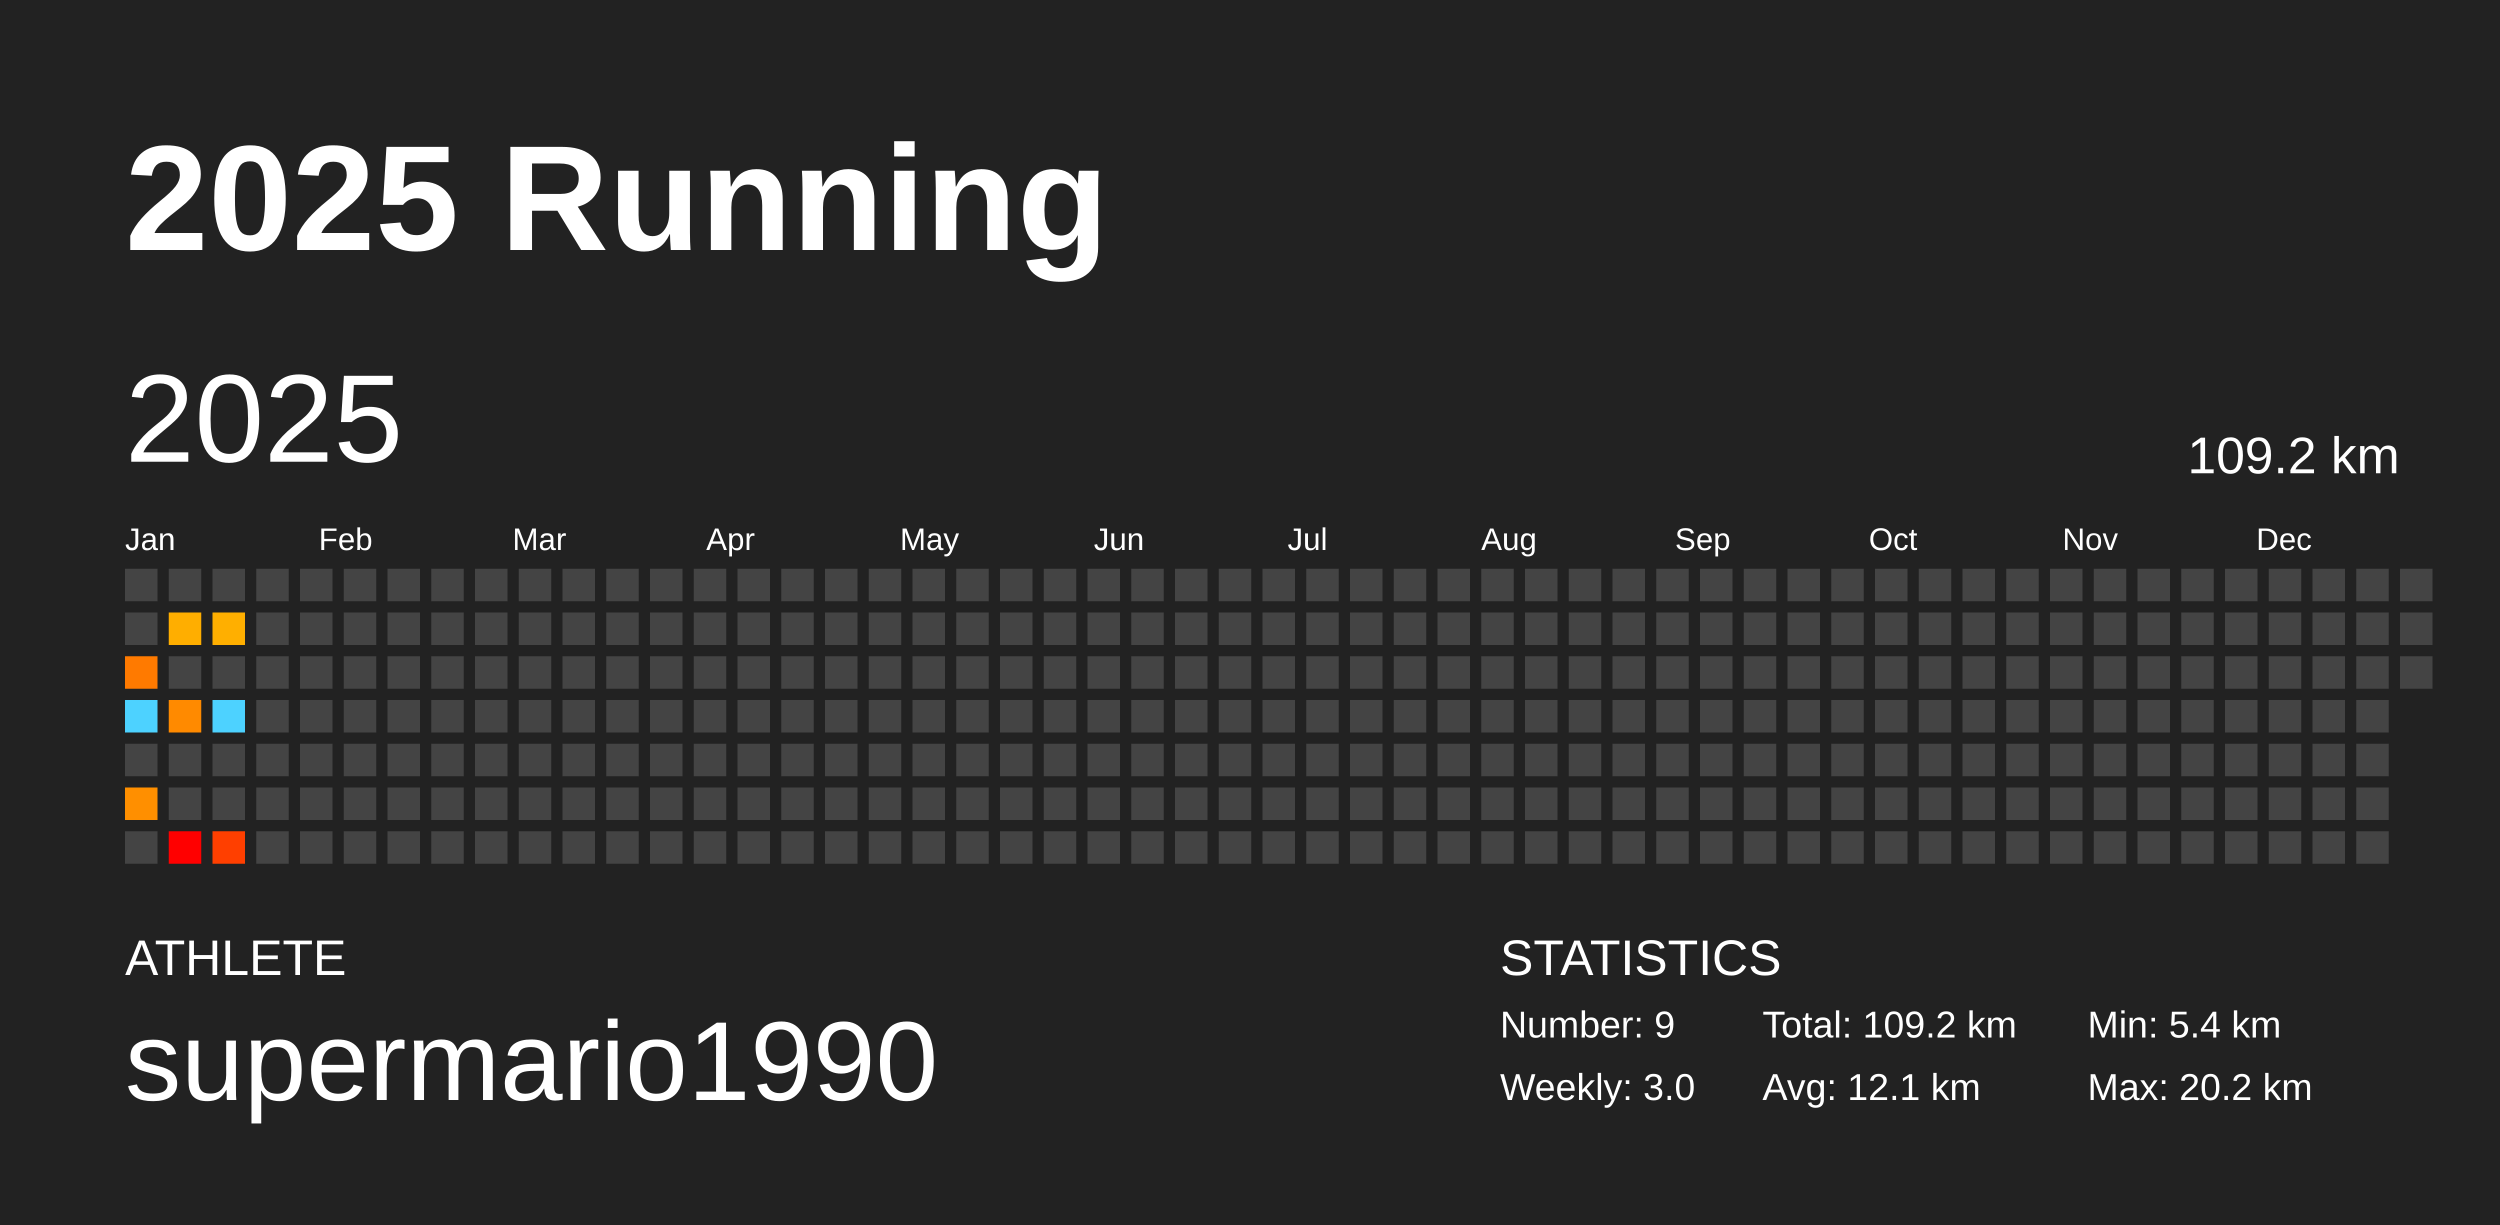
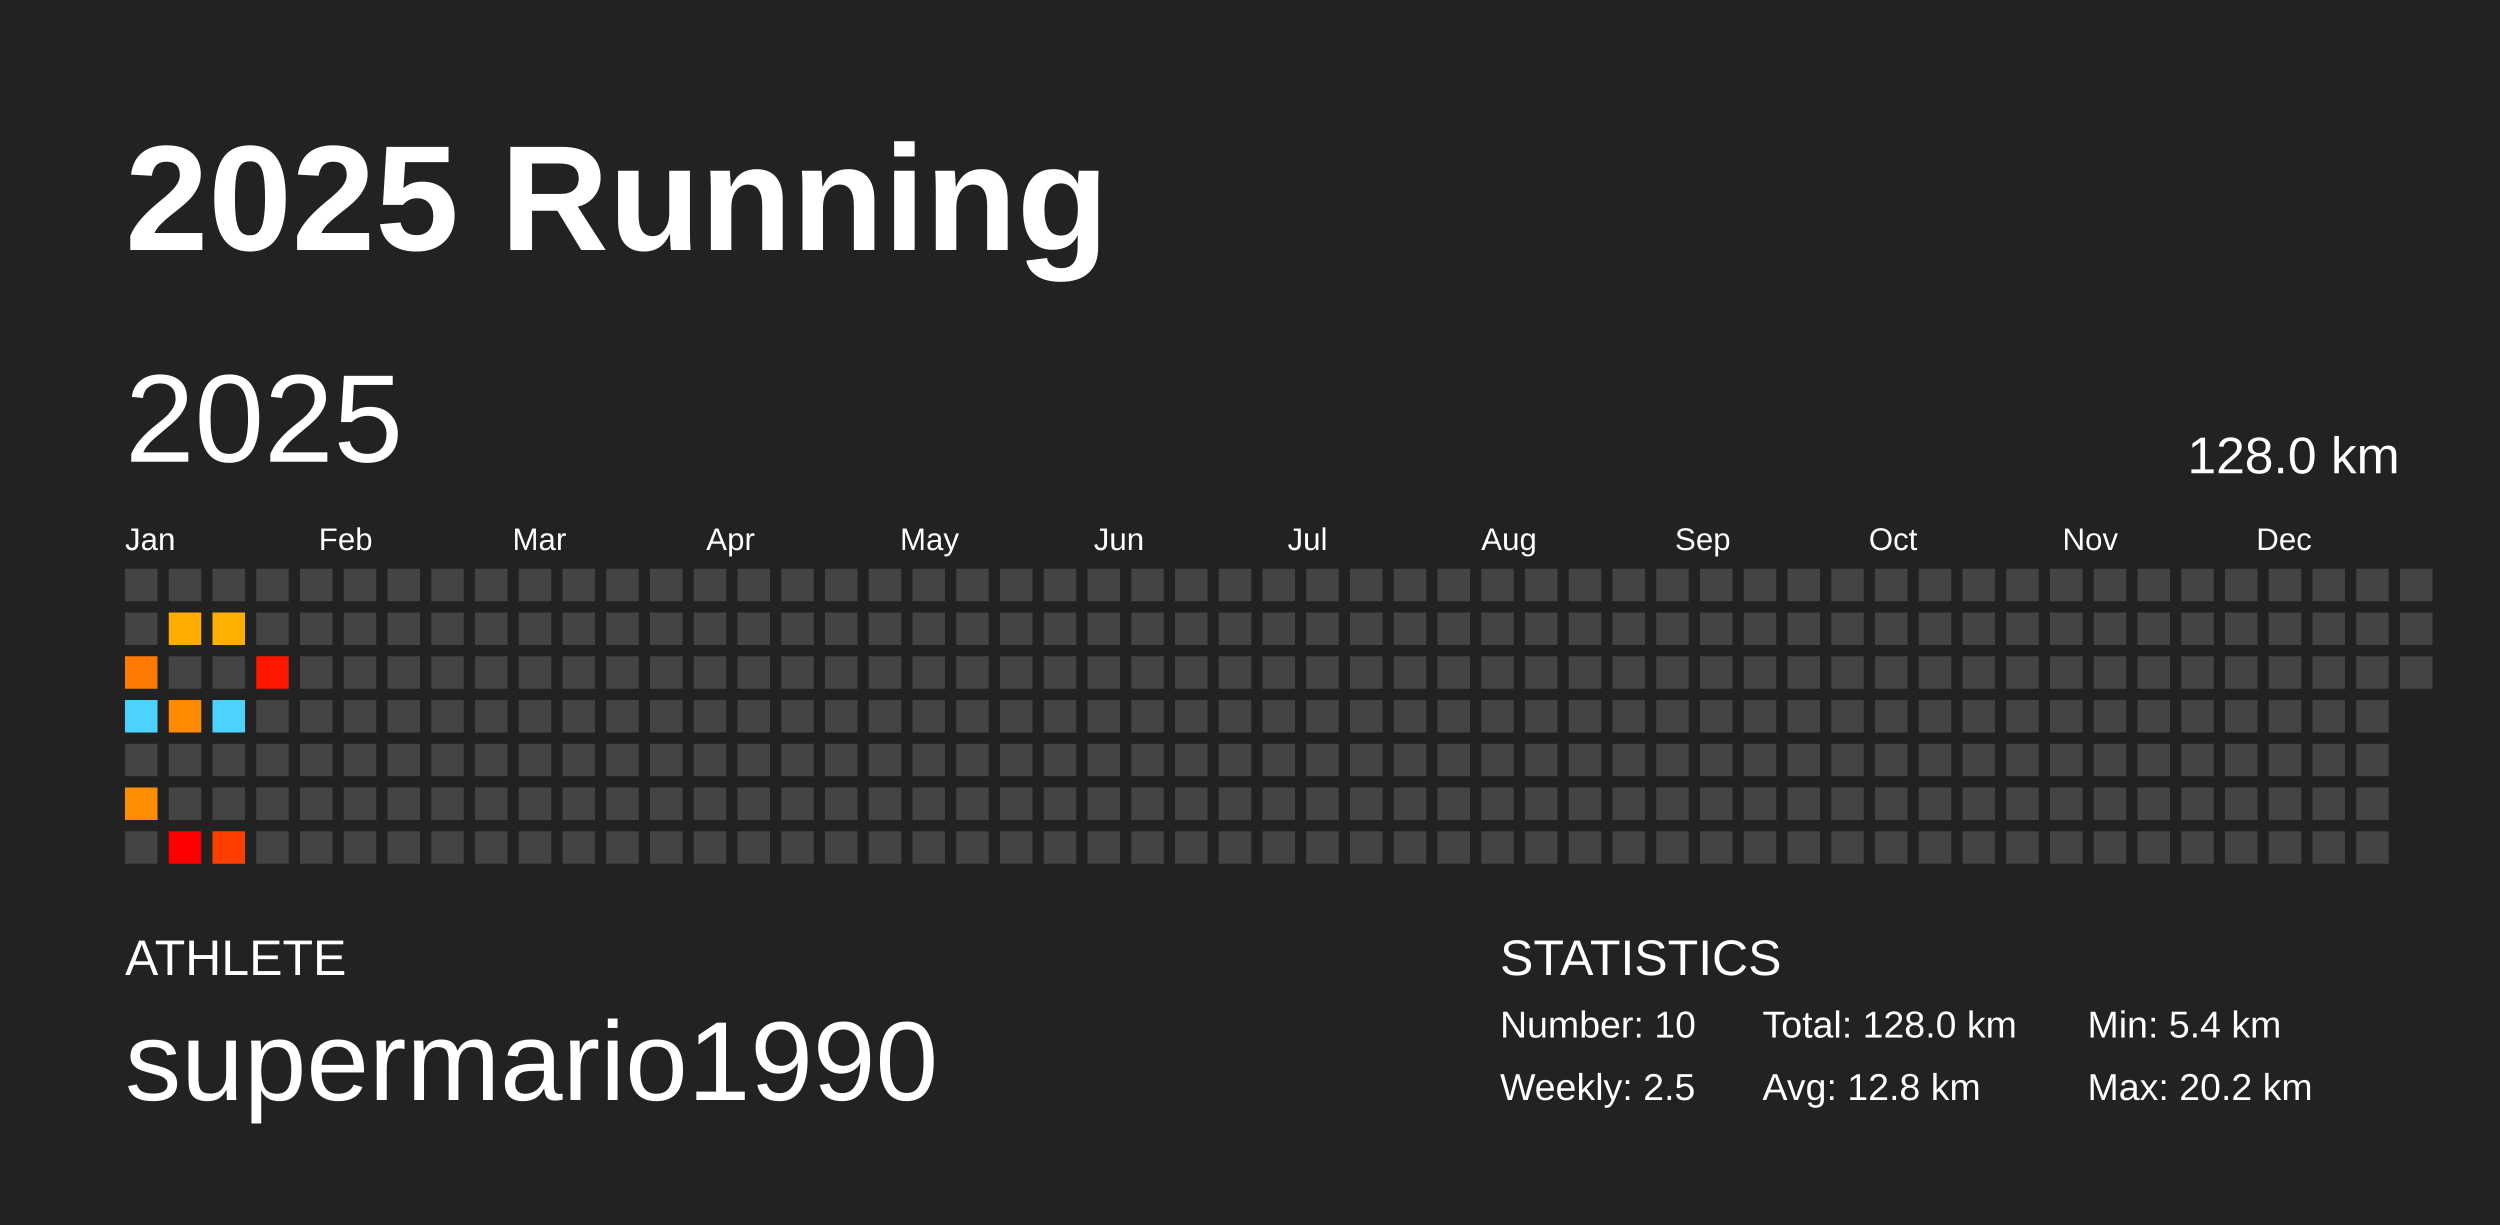
<svg xmlns="http://www.w3.org/2000/svg" baseProfile="full" height="98mm" version="1.1" viewBox="0,0,200,98" width="200mm">
  <defs />
  <rect fill="#222222" height="98" width="200" x="0" y="0" />
  <text fill="#FFFFFF" style="font-size:12px; font-family:Arial; font-weight:bold;" x="10" y="20">2025 Running</text>
  <text fill="#FFFFFF" style="font-size:4px; font-family:Arial" x="10" y="78">ATHLETE</text>
  <text fill="#FFFFFF" style="font-size:9px; font-family:Arial" x="10" y="88">supermario1990</text>
  <text fill="#FFFFFF" style="font-size:4px; font-family:Arial" x="120" y="78">STATISTICS</text>
-   <text fill="#FFFFFF" style="font-size:3px; font-family:Arial" x="120" y="83">Number: 9</text>
-   <text fill="#FFFFFF" style="font-size:3px; font-family:Arial" x="120" y="88">Weekly: 3.0</text>
-   <text fill="#FFFFFF" style="font-size:3px; font-family:Arial" x="141" y="83">Total: 109.2 km</text>
-   <text fill="#FFFFFF" style="font-size:3px; font-family:Arial" x="141" y="88">Avg: 12.1 km</text>
+   <text fill="#FFFFFF" style="font-size:3px; font-family:Arial" x="120" y="83">Number: 10</text>
+   <text fill="#FFFFFF" style="font-size:3px; font-family:Arial" x="120" y="88">Weekly: 2.5</text>
+   <text fill="#FFFFFF" style="font-size:3px; font-family:Arial" x="141" y="83">Total: 128.0 km</text>
+   <text fill="#FFFFFF" style="font-size:3px; font-family:Arial" x="141" y="88">Avg: 12.8 km</text>
  <text fill="#FFFFFF" style="font-size:3px; font-family:Arial" x="167" y="83">Min: 5.4 km</text>
  <text fill="#FFFFFF" style="font-size:3px; font-family:Arial" x="167" y="88">Max: 20.2 km</text>
  <text dominant-baseline="hanging" fill="#FFFFFF" style="font-size:10.0px; font-family:Arial;" x="10" y="30">2025</text>
-   <text dominant-baseline="hanging" fill="#FFFFFF" style="font-size:4.125px; font-family:Arial;" x="175" y="35">109.2 km</text>
+   <text dominant-baseline="hanging" fill="#FFFFFF" style="font-size:4.125px; font-family:Arial;" x="175" y="35">128.0 km</text>
  <text fill="#FFFFFF" style="font-size:2.5px; font-family:Arial" x="10.0" y="44">Jan</text>
  <text fill="#FFFFFF" style="font-size:2.5px; font-family:Arial" x="25.5" y="44">Feb</text>
  <text fill="#FFFFFF" style="font-size:2.5px; font-family:Arial" x="41.0" y="44">Mar</text>
  <text fill="#FFFFFF" style="font-size:2.5px; font-family:Arial" x="56.5" y="44">Apr</text>
  <text fill="#FFFFFF" style="font-size:2.5px; font-family:Arial" x="72.0" y="44">May</text>
  <text fill="#FFFFFF" style="font-size:2.5px; font-family:Arial" x="87.5" y="44">Jun</text>
  <text fill="#FFFFFF" style="font-size:2.5px; font-family:Arial" x="103.0" y="44">Jul</text>
  <text fill="#FFFFFF" style="font-size:2.5px; font-family:Arial" x="118.5" y="44">Aug</text>
  <text fill="#FFFFFF" style="font-size:2.5px; font-family:Arial" x="134.0" y="44">Sep</text>
  <text fill="#FFFFFF" style="font-size:2.5px; font-family:Arial" x="149.5" y="44">Oct</text>
  <text fill="#FFFFFF" style="font-size:2.5px; font-family:Arial" x="165.0" y="44">Nov</text>
  <text fill="#FFFFFF" style="font-size:2.5px; font-family:Arial" x="180.5" y="44">Dec</text>
  <rect fill="#444444" height="2.6" width="2.6" x="10.0" y="45.5" />
  <rect fill="#444444" height="2.6" width="2.6" x="10.0" y="49.0" />
  <rect fill="#ff7a00" height="2.6" width="2.6" x="10.0" y="52.5" />
  <rect fill="#4dd2ff" height="2.6" width="2.6" x="10.0" y="56.0" />
  <rect fill="#444444" height="2.6" width="2.6" x="10.0" y="59.5" />
  <rect fill="#ff8f00" height="2.6" width="2.6" x="10.0" y="63.0" />
  <rect fill="#444444" height="2.6" width="2.6" x="10.0" y="66.5" />
  <rect fill="#444444" height="2.6" width="2.6" x="13.5" y="45.5" />
  <rect fill="#ffae00" height="2.6" width="2.6" x="13.5" y="49.0" />
  <rect fill="#444444" height="2.6" width="2.6" x="13.5" y="52.5" />
  <rect fill="#ff8a00" height="2.6" width="2.6" x="13.5" y="56.0" />
  <rect fill="#444444" height="2.6" width="2.6" x="13.5" y="59.5" />
  <rect fill="#444444" height="2.6" width="2.6" x="13.5" y="63.0" />
  <rect fill="red" height="2.6" width="2.6" x="13.5" y="66.5" />
  <rect fill="#444444" height="2.6" width="2.6" x="17.0" y="45.5" />
  <rect fill="#ffaf00" height="2.6" width="2.6" x="17.0" y="49.0" />
  <rect fill="#444444" height="2.6" width="2.6" x="17.0" y="52.5" />
  <rect fill="#4dd2ff" height="2.6" width="2.6" x="17.0" y="56.0" />
  <rect fill="#444444" height="2.6" width="2.6" x="17.0" y="59.5" />
  <rect fill="#444444" height="2.6" width="2.6" x="17.0" y="63.0" />
  <rect fill="#ff3f00" height="2.6" width="2.6" x="17.0" y="66.5" />
  <rect fill="#444444" height="2.6" width="2.6" x="20.5" y="45.5" />
  <rect fill="#444444" height="2.6" width="2.6" x="20.5" y="49.0" />
-   <rect fill="#444444" height="2.6" width="2.6" x="20.5" y="52.5" />
+   <rect fill="#ff1700" height="2.6" width="2.6" x="20.5" y="52.5" />
  <rect fill="#444444" height="2.6" width="2.6" x="20.5" y="56.0" />
  <rect fill="#444444" height="2.6" width="2.6" x="20.5" y="59.5" />
  <rect fill="#444444" height="2.6" width="2.6" x="20.5" y="63.0" />
  <rect fill="#444444" height="2.6" width="2.6" x="20.5" y="66.5" />
  <rect fill="#444444" height="2.6" width="2.6" x="24.0" y="45.5" />
  <rect fill="#444444" height="2.6" width="2.6" x="24.0" y="49.0" />
  <rect fill="#444444" height="2.6" width="2.6" x="24.0" y="52.5" />
  <rect fill="#444444" height="2.6" width="2.6" x="24.0" y="56.0" />
  <rect fill="#444444" height="2.6" width="2.6" x="24.0" y="59.5" />
  <rect fill="#444444" height="2.6" width="2.6" x="24.0" y="63.0" />
  <rect fill="#444444" height="2.6" width="2.6" x="24.0" y="66.5" />
  <rect fill="#444444" height="2.6" width="2.6" x="27.5" y="45.5" />
  <rect fill="#444444" height="2.6" width="2.6" x="27.5" y="49.0" />
  <rect fill="#444444" height="2.6" width="2.6" x="27.5" y="52.5" />
  <rect fill="#444444" height="2.6" width="2.6" x="27.5" y="56.0" />
  <rect fill="#444444" height="2.6" width="2.6" x="27.5" y="59.5" />
  <rect fill="#444444" height="2.6" width="2.6" x="27.5" y="63.0" />
  <rect fill="#444444" height="2.6" width="2.6" x="27.5" y="66.5" />
  <rect fill="#444444" height="2.6" width="2.6" x="31.0" y="45.5" />
  <rect fill="#444444" height="2.6" width="2.6" x="31.0" y="49.0" />
  <rect fill="#444444" height="2.6" width="2.6" x="31.0" y="52.5" />
  <rect fill="#444444" height="2.6" width="2.6" x="31.0" y="56.0" />
  <rect fill="#444444" height="2.6" width="2.6" x="31.0" y="59.5" />
  <rect fill="#444444" height="2.6" width="2.6" x="31.0" y="63.0" />
  <rect fill="#444444" height="2.6" width="2.6" x="31.0" y="66.5" />
  <rect fill="#444444" height="2.6" width="2.6" x="34.5" y="45.5" />
  <rect fill="#444444" height="2.6" width="2.6" x="34.5" y="49.0" />
  <rect fill="#444444" height="2.6" width="2.6" x="34.5" y="52.5" />
  <rect fill="#444444" height="2.6" width="2.6" x="34.5" y="56.0" />
  <rect fill="#444444" height="2.6" width="2.6" x="34.5" y="59.5" />
  <rect fill="#444444" height="2.6" width="2.6" x="34.5" y="63.0" />
  <rect fill="#444444" height="2.6" width="2.6" x="34.5" y="66.5" />
  <rect fill="#444444" height="2.6" width="2.6" x="38.0" y="45.5" />
  <rect fill="#444444" height="2.6" width="2.6" x="38.0" y="49.0" />
  <rect fill="#444444" height="2.6" width="2.6" x="38.0" y="52.5" />
  <rect fill="#444444" height="2.6" width="2.6" x="38.0" y="56.0" />
  <rect fill="#444444" height="2.6" width="2.6" x="38.0" y="59.5" />
  <rect fill="#444444" height="2.6" width="2.6" x="38.0" y="63.0" />
  <rect fill="#444444" height="2.6" width="2.6" x="38.0" y="66.5" />
  <rect fill="#444444" height="2.6" width="2.6" x="41.5" y="45.5" />
  <rect fill="#444444" height="2.6" width="2.6" x="41.5" y="49.0" />
  <rect fill="#444444" height="2.6" width="2.6" x="41.5" y="52.5" />
  <rect fill="#444444" height="2.6" width="2.6" x="41.5" y="56.0" />
  <rect fill="#444444" height="2.6" width="2.6" x="41.5" y="59.5" />
  <rect fill="#444444" height="2.6" width="2.6" x="41.5" y="63.0" />
  <rect fill="#444444" height="2.6" width="2.6" x="41.5" y="66.5" />
  <rect fill="#444444" height="2.6" width="2.6" x="45.0" y="45.5" />
  <rect fill="#444444" height="2.6" width="2.6" x="45.0" y="49.0" />
  <rect fill="#444444" height="2.6" width="2.6" x="45.0" y="52.5" />
  <rect fill="#444444" height="2.6" width="2.6" x="45.0" y="56.0" />
  <rect fill="#444444" height="2.6" width="2.6" x="45.0" y="59.5" />
  <rect fill="#444444" height="2.6" width="2.6" x="45.0" y="63.0" />
  <rect fill="#444444" height="2.6" width="2.6" x="45.0" y="66.5" />
  <rect fill="#444444" height="2.6" width="2.6" x="48.5" y="45.5" />
  <rect fill="#444444" height="2.6" width="2.6" x="48.5" y="49.0" />
  <rect fill="#444444" height="2.6" width="2.6" x="48.5" y="52.5" />
  <rect fill="#444444" height="2.6" width="2.6" x="48.5" y="56.0" />
  <rect fill="#444444" height="2.6" width="2.6" x="48.5" y="59.5" />
  <rect fill="#444444" height="2.6" width="2.6" x="48.5" y="63.0" />
  <rect fill="#444444" height="2.6" width="2.6" x="48.5" y="66.5" />
  <rect fill="#444444" height="2.6" width="2.6" x="52.0" y="45.5" />
  <rect fill="#444444" height="2.6" width="2.6" x="52.0" y="49.0" />
  <rect fill="#444444" height="2.6" width="2.6" x="52.0" y="52.5" />
  <rect fill="#444444" height="2.6" width="2.6" x="52.0" y="56.0" />
  <rect fill="#444444" height="2.6" width="2.6" x="52.0" y="59.5" />
  <rect fill="#444444" height="2.6" width="2.6" x="52.0" y="63.0" />
  <rect fill="#444444" height="2.6" width="2.6" x="52.0" y="66.5" />
  <rect fill="#444444" height="2.6" width="2.6" x="55.5" y="45.5" />
  <rect fill="#444444" height="2.6" width="2.6" x="55.5" y="49.0" />
  <rect fill="#444444" height="2.6" width="2.6" x="55.5" y="52.5" />
  <rect fill="#444444" height="2.6" width="2.6" x="55.5" y="56.0" />
  <rect fill="#444444" height="2.6" width="2.6" x="55.5" y="59.5" />
  <rect fill="#444444" height="2.6" width="2.6" x="55.5" y="63.0" />
  <rect fill="#444444" height="2.6" width="2.6" x="55.5" y="66.5" />
  <rect fill="#444444" height="2.6" width="2.6" x="59.0" y="45.5" />
  <rect fill="#444444" height="2.6" width="2.6" x="59.0" y="49.0" />
  <rect fill="#444444" height="2.6" width="2.6" x="59.0" y="52.5" />
  <rect fill="#444444" height="2.6" width="2.6" x="59.0" y="56.0" />
  <rect fill="#444444" height="2.6" width="2.6" x="59.0" y="59.5" />
  <rect fill="#444444" height="2.6" width="2.6" x="59.0" y="63.0" />
  <rect fill="#444444" height="2.6" width="2.6" x="59.0" y="66.5" />
  <rect fill="#444444" height="2.6" width="2.6" x="62.5" y="45.5" />
  <rect fill="#444444" height="2.6" width="2.6" x="62.5" y="49.0" />
  <rect fill="#444444" height="2.6" width="2.6" x="62.5" y="52.5" />
  <rect fill="#444444" height="2.6" width="2.6" x="62.5" y="56.0" />
  <rect fill="#444444" height="2.6" width="2.6" x="62.5" y="59.5" />
  <rect fill="#444444" height="2.6" width="2.6" x="62.5" y="63.0" />
  <rect fill="#444444" height="2.6" width="2.6" x="62.5" y="66.5" />
  <rect fill="#444444" height="2.6" width="2.6" x="66.0" y="45.5" />
  <rect fill="#444444" height="2.6" width="2.6" x="66.0" y="49.0" />
  <rect fill="#444444" height="2.6" width="2.6" x="66.0" y="52.5" />
  <rect fill="#444444" height="2.6" width="2.6" x="66.0" y="56.0" />
  <rect fill="#444444" height="2.6" width="2.6" x="66.0" y="59.5" />
  <rect fill="#444444" height="2.6" width="2.6" x="66.0" y="63.0" />
  <rect fill="#444444" height="2.6" width="2.6" x="66.0" y="66.5" />
  <rect fill="#444444" height="2.6" width="2.6" x="69.5" y="45.5" />
  <rect fill="#444444" height="2.6" width="2.6" x="69.5" y="49.0" />
  <rect fill="#444444" height="2.6" width="2.6" x="69.5" y="52.5" />
  <rect fill="#444444" height="2.6" width="2.6" x="69.5" y="56.0" />
  <rect fill="#444444" height="2.6" width="2.6" x="69.5" y="59.5" />
  <rect fill="#444444" height="2.6" width="2.6" x="69.5" y="63.0" />
  <rect fill="#444444" height="2.6" width="2.6" x="69.5" y="66.5" />
  <rect fill="#444444" height="2.6" width="2.6" x="73.0" y="45.5" />
  <rect fill="#444444" height="2.6" width="2.6" x="73.0" y="49.0" />
  <rect fill="#444444" height="2.6" width="2.6" x="73.0" y="52.5" />
  <rect fill="#444444" height="2.6" width="2.6" x="73.0" y="56.0" />
  <rect fill="#444444" height="2.6" width="2.6" x="73.0" y="59.5" />
  <rect fill="#444444" height="2.6" width="2.6" x="73.0" y="63.0" />
  <rect fill="#444444" height="2.6" width="2.6" x="73.0" y="66.5" />
  <rect fill="#444444" height="2.6" width="2.6" x="76.5" y="45.5" />
  <rect fill="#444444" height="2.6" width="2.6" x="76.5" y="49.0" />
  <rect fill="#444444" height="2.6" width="2.6" x="76.5" y="52.5" />
  <rect fill="#444444" height="2.6" width="2.6" x="76.5" y="56.0" />
  <rect fill="#444444" height="2.6" width="2.6" x="76.5" y="59.5" />
  <rect fill="#444444" height="2.6" width="2.6" x="76.5" y="63.0" />
  <rect fill="#444444" height="2.6" width="2.6" x="76.5" y="66.5" />
  <rect fill="#444444" height="2.6" width="2.6" x="80.0" y="45.5" />
  <rect fill="#444444" height="2.6" width="2.6" x="80.0" y="49.0" />
  <rect fill="#444444" height="2.6" width="2.6" x="80.0" y="52.5" />
  <rect fill="#444444" height="2.6" width="2.6" x="80.0" y="56.0" />
  <rect fill="#444444" height="2.6" width="2.6" x="80.0" y="59.5" />
  <rect fill="#444444" height="2.6" width="2.6" x="80.0" y="63.0" />
  <rect fill="#444444" height="2.6" width="2.6" x="80.0" y="66.5" />
  <rect fill="#444444" height="2.6" width="2.6" x="83.5" y="45.5" />
  <rect fill="#444444" height="2.6" width="2.6" x="83.5" y="49.0" />
  <rect fill="#444444" height="2.6" width="2.6" x="83.5" y="52.5" />
  <rect fill="#444444" height="2.6" width="2.6" x="83.5" y="56.0" />
  <rect fill="#444444" height="2.6" width="2.6" x="83.5" y="59.5" />
  <rect fill="#444444" height="2.6" width="2.6" x="83.5" y="63.0" />
  <rect fill="#444444" height="2.6" width="2.6" x="83.5" y="66.5" />
  <rect fill="#444444" height="2.6" width="2.6" x="87.0" y="45.5" />
  <rect fill="#444444" height="2.6" width="2.6" x="87.0" y="49.0" />
  <rect fill="#444444" height="2.6" width="2.6" x="87.0" y="52.5" />
  <rect fill="#444444" height="2.6" width="2.6" x="87.0" y="56.0" />
  <rect fill="#444444" height="2.6" width="2.6" x="87.0" y="59.5" />
  <rect fill="#444444" height="2.6" width="2.6" x="87.0" y="63.0" />
  <rect fill="#444444" height="2.6" width="2.6" x="87.0" y="66.5" />
  <rect fill="#444444" height="2.6" width="2.6" x="90.5" y="45.5" />
  <rect fill="#444444" height="2.6" width="2.6" x="90.5" y="49.0" />
  <rect fill="#444444" height="2.6" width="2.6" x="90.5" y="52.5" />
  <rect fill="#444444" height="2.6" width="2.6" x="90.5" y="56.0" />
  <rect fill="#444444" height="2.6" width="2.6" x="90.5" y="59.5" />
  <rect fill="#444444" height="2.6" width="2.6" x="90.5" y="63.0" />
  <rect fill="#444444" height="2.6" width="2.6" x="90.5" y="66.5" />
  <rect fill="#444444" height="2.6" width="2.6" x="94.0" y="45.5" />
  <rect fill="#444444" height="2.6" width="2.6" x="94.0" y="49.0" />
  <rect fill="#444444" height="2.6" width="2.6" x="94.0" y="52.5" />
  <rect fill="#444444" height="2.6" width="2.6" x="94.0" y="56.0" />
  <rect fill="#444444" height="2.6" width="2.6" x="94.0" y="59.5" />
  <rect fill="#444444" height="2.6" width="2.6" x="94.0" y="63.0" />
  <rect fill="#444444" height="2.6" width="2.6" x="94.0" y="66.5" />
  <rect fill="#444444" height="2.6" width="2.6" x="97.5" y="45.5" />
  <rect fill="#444444" height="2.6" width="2.6" x="97.5" y="49.0" />
  <rect fill="#444444" height="2.6" width="2.6" x="97.5" y="52.5" />
  <rect fill="#444444" height="2.6" width="2.6" x="97.5" y="56.0" />
  <rect fill="#444444" height="2.6" width="2.6" x="97.5" y="59.5" />
  <rect fill="#444444" height="2.6" width="2.6" x="97.5" y="63.0" />
  <rect fill="#444444" height="2.6" width="2.6" x="97.5" y="66.5" />
  <rect fill="#444444" height="2.6" width="2.6" x="101.0" y="45.5" />
  <rect fill="#444444" height="2.6" width="2.6" x="101.0" y="49.0" />
  <rect fill="#444444" height="2.6" width="2.6" x="101.0" y="52.5" />
  <rect fill="#444444" height="2.6" width="2.6" x="101.0" y="56.0" />
  <rect fill="#444444" height="2.6" width="2.6" x="101.0" y="59.5" />
  <rect fill="#444444" height="2.6" width="2.6" x="101.0" y="63.0" />
  <rect fill="#444444" height="2.6" width="2.6" x="101.0" y="66.5" />
  <rect fill="#444444" height="2.6" width="2.6" x="104.5" y="45.5" />
  <rect fill="#444444" height="2.6" width="2.6" x="104.5" y="49.0" />
  <rect fill="#444444" height="2.6" width="2.6" x="104.5" y="52.5" />
  <rect fill="#444444" height="2.6" width="2.6" x="104.5" y="56.0" />
  <rect fill="#444444" height="2.6" width="2.6" x="104.5" y="59.5" />
  <rect fill="#444444" height="2.6" width="2.6" x="104.5" y="63.0" />
  <rect fill="#444444" height="2.6" width="2.6" x="104.5" y="66.5" />
  <rect fill="#444444" height="2.6" width="2.6" x="108.0" y="45.5" />
  <rect fill="#444444" height="2.6" width="2.6" x="108.0" y="49.0" />
  <rect fill="#444444" height="2.6" width="2.6" x="108.0" y="52.5" />
  <rect fill="#444444" height="2.6" width="2.6" x="108.0" y="56.0" />
  <rect fill="#444444" height="2.6" width="2.6" x="108.0" y="59.5" />
  <rect fill="#444444" height="2.6" width="2.6" x="108.0" y="63.0" />
  <rect fill="#444444" height="2.6" width="2.6" x="108.0" y="66.5" />
  <rect fill="#444444" height="2.6" width="2.6" x="111.5" y="45.5" />
  <rect fill="#444444" height="2.6" width="2.6" x="111.5" y="49.0" />
  <rect fill="#444444" height="2.6" width="2.6" x="111.5" y="52.5" />
  <rect fill="#444444" height="2.6" width="2.6" x="111.5" y="56.0" />
  <rect fill="#444444" height="2.6" width="2.6" x="111.5" y="59.5" />
  <rect fill="#444444" height="2.6" width="2.6" x="111.5" y="63.0" />
  <rect fill="#444444" height="2.6" width="2.6" x="111.5" y="66.5" />
  <rect fill="#444444" height="2.6" width="2.6" x="115.0" y="45.5" />
  <rect fill="#444444" height="2.6" width="2.6" x="115.0" y="49.0" />
  <rect fill="#444444" height="2.6" width="2.6" x="115.0" y="52.5" />
  <rect fill="#444444" height="2.6" width="2.6" x="115.0" y="56.0" />
  <rect fill="#444444" height="2.6" width="2.6" x="115.0" y="59.5" />
  <rect fill="#444444" height="2.6" width="2.6" x="115.0" y="63.0" />
  <rect fill="#444444" height="2.6" width="2.6" x="115.0" y="66.5" />
  <rect fill="#444444" height="2.6" width="2.6" x="118.5" y="45.5" />
  <rect fill="#444444" height="2.6" width="2.6" x="118.5" y="49.0" />
  <rect fill="#444444" height="2.6" width="2.6" x="118.5" y="52.5" />
  <rect fill="#444444" height="2.6" width="2.6" x="118.5" y="56.0" />
  <rect fill="#444444" height="2.6" width="2.6" x="118.5" y="59.5" />
  <rect fill="#444444" height="2.6" width="2.6" x="118.5" y="63.0" />
  <rect fill="#444444" height="2.6" width="2.6" x="118.5" y="66.5" />
  <rect fill="#444444" height="2.6" width="2.6" x="122.0" y="45.5" />
  <rect fill="#444444" height="2.6" width="2.6" x="122.0" y="49.0" />
  <rect fill="#444444" height="2.6" width="2.6" x="122.0" y="52.5" />
  <rect fill="#444444" height="2.6" width="2.6" x="122.0" y="56.0" />
  <rect fill="#444444" height="2.6" width="2.6" x="122.0" y="59.5" />
  <rect fill="#444444" height="2.6" width="2.6" x="122.0" y="63.0" />
  <rect fill="#444444" height="2.6" width="2.6" x="122.0" y="66.5" />
  <rect fill="#444444" height="2.6" width="2.6" x="125.5" y="45.5" />
  <rect fill="#444444" height="2.6" width="2.6" x="125.5" y="49.0" />
  <rect fill="#444444" height="2.6" width="2.6" x="125.5" y="52.5" />
  <rect fill="#444444" height="2.6" width="2.6" x="125.5" y="56.0" />
  <rect fill="#444444" height="2.6" width="2.6" x="125.5" y="59.5" />
  <rect fill="#444444" height="2.6" width="2.6" x="125.5" y="63.0" />
  <rect fill="#444444" height="2.6" width="2.6" x="125.5" y="66.5" />
  <rect fill="#444444" height="2.6" width="2.6" x="129.0" y="45.5" />
  <rect fill="#444444" height="2.6" width="2.6" x="129.0" y="49.0" />
  <rect fill="#444444" height="2.6" width="2.6" x="129.0" y="52.5" />
  <rect fill="#444444" height="2.6" width="2.6" x="129.0" y="56.0" />
  <rect fill="#444444" height="2.6" width="2.6" x="129.0" y="59.5" />
  <rect fill="#444444" height="2.6" width="2.6" x="129.0" y="63.0" />
  <rect fill="#444444" height="2.6" width="2.6" x="129.0" y="66.5" />
  <rect fill="#444444" height="2.6" width="2.6" x="132.5" y="45.5" />
  <rect fill="#444444" height="2.6" width="2.6" x="132.5" y="49.0" />
  <rect fill="#444444" height="2.6" width="2.6" x="132.5" y="52.5" />
  <rect fill="#444444" height="2.6" width="2.6" x="132.5" y="56.0" />
  <rect fill="#444444" height="2.6" width="2.6" x="132.5" y="59.5" />
  <rect fill="#444444" height="2.6" width="2.6" x="132.5" y="63.0" />
  <rect fill="#444444" height="2.6" width="2.6" x="132.5" y="66.5" />
  <rect fill="#444444" height="2.6" width="2.6" x="136.0" y="45.5" />
  <rect fill="#444444" height="2.6" width="2.6" x="136.0" y="49.0" />
  <rect fill="#444444" height="2.6" width="2.6" x="136.0" y="52.5" />
  <rect fill="#444444" height="2.6" width="2.6" x="136.0" y="56.0" />
  <rect fill="#444444" height="2.6" width="2.6" x="136.0" y="59.5" />
  <rect fill="#444444" height="2.6" width="2.6" x="136.0" y="63.0" />
  <rect fill="#444444" height="2.6" width="2.6" x="136.0" y="66.5" />
  <rect fill="#444444" height="2.6" width="2.6" x="139.5" y="45.5" />
  <rect fill="#444444" height="2.6" width="2.6" x="139.5" y="49.0" />
  <rect fill="#444444" height="2.6" width="2.6" x="139.5" y="52.5" />
  <rect fill="#444444" height="2.6" width="2.6" x="139.5" y="56.0" />
  <rect fill="#444444" height="2.6" width="2.6" x="139.5" y="59.5" />
  <rect fill="#444444" height="2.6" width="2.6" x="139.5" y="63.0" />
  <rect fill="#444444" height="2.6" width="2.6" x="139.5" y="66.5" />
  <rect fill="#444444" height="2.6" width="2.6" x="143.0" y="45.5" />
  <rect fill="#444444" height="2.6" width="2.6" x="143.0" y="49.0" />
  <rect fill="#444444" height="2.6" width="2.6" x="143.0" y="52.5" />
  <rect fill="#444444" height="2.6" width="2.6" x="143.0" y="56.0" />
  <rect fill="#444444" height="2.6" width="2.6" x="143.0" y="59.5" />
  <rect fill="#444444" height="2.6" width="2.6" x="143.0" y="63.0" />
  <rect fill="#444444" height="2.6" width="2.6" x="143.0" y="66.5" />
  <rect fill="#444444" height="2.6" width="2.6" x="146.5" y="45.5" />
  <rect fill="#444444" height="2.6" width="2.6" x="146.5" y="49.0" />
  <rect fill="#444444" height="2.6" width="2.6" x="146.5" y="52.5" />
  <rect fill="#444444" height="2.6" width="2.6" x="146.5" y="56.0" />
  <rect fill="#444444" height="2.6" width="2.6" x="146.5" y="59.5" />
  <rect fill="#444444" height="2.6" width="2.6" x="146.5" y="63.0" />
  <rect fill="#444444" height="2.6" width="2.6" x="146.5" y="66.5" />
  <rect fill="#444444" height="2.6" width="2.6" x="150.0" y="45.5" />
  <rect fill="#444444" height="2.6" width="2.6" x="150.0" y="49.0" />
  <rect fill="#444444" height="2.6" width="2.6" x="150.0" y="52.5" />
  <rect fill="#444444" height="2.6" width="2.6" x="150.0" y="56.0" />
  <rect fill="#444444" height="2.6" width="2.6" x="150.0" y="59.5" />
  <rect fill="#444444" height="2.6" width="2.6" x="150.0" y="63.0" />
  <rect fill="#444444" height="2.6" width="2.6" x="150.0" y="66.5" />
  <rect fill="#444444" height="2.6" width="2.6" x="153.5" y="45.5" />
  <rect fill="#444444" height="2.6" width="2.6" x="153.5" y="49.0" />
  <rect fill="#444444" height="2.6" width="2.6" x="153.5" y="52.5" />
  <rect fill="#444444" height="2.6" width="2.6" x="153.5" y="56.0" />
  <rect fill="#444444" height="2.6" width="2.6" x="153.5" y="59.5" />
  <rect fill="#444444" height="2.6" width="2.6" x="153.5" y="63.0" />
  <rect fill="#444444" height="2.6" width="2.6" x="153.5" y="66.5" />
  <rect fill="#444444" height="2.6" width="2.6" x="157.0" y="45.5" />
  <rect fill="#444444" height="2.6" width="2.6" x="157.0" y="49.0" />
  <rect fill="#444444" height="2.6" width="2.6" x="157.0" y="52.5" />
  <rect fill="#444444" height="2.6" width="2.6" x="157.0" y="56.0" />
  <rect fill="#444444" height="2.6" width="2.6" x="157.0" y="59.5" />
  <rect fill="#444444" height="2.6" width="2.6" x="157.0" y="63.0" />
  <rect fill="#444444" height="2.6" width="2.6" x="157.0" y="66.5" />
  <rect fill="#444444" height="2.6" width="2.6" x="160.5" y="45.5" />
  <rect fill="#444444" height="2.6" width="2.6" x="160.5" y="49.0" />
  <rect fill="#444444" height="2.6" width="2.6" x="160.5" y="52.5" />
  <rect fill="#444444" height="2.6" width="2.6" x="160.5" y="56.0" />
  <rect fill="#444444" height="2.6" width="2.6" x="160.5" y="59.5" />
  <rect fill="#444444" height="2.6" width="2.6" x="160.5" y="63.0" />
  <rect fill="#444444" height="2.6" width="2.6" x="160.5" y="66.5" />
  <rect fill="#444444" height="2.6" width="2.6" x="164.0" y="45.5" />
  <rect fill="#444444" height="2.6" width="2.6" x="164.0" y="49.0" />
  <rect fill="#444444" height="2.6" width="2.6" x="164.0" y="52.5" />
  <rect fill="#444444" height="2.6" width="2.6" x="164.0" y="56.0" />
  <rect fill="#444444" height="2.6" width="2.6" x="164.0" y="59.5" />
  <rect fill="#444444" height="2.6" width="2.6" x="164.0" y="63.0" />
  <rect fill="#444444" height="2.6" width="2.6" x="164.0" y="66.5" />
  <rect fill="#444444" height="2.6" width="2.6" x="167.5" y="45.5" />
  <rect fill="#444444" height="2.6" width="2.6" x="167.5" y="49.0" />
  <rect fill="#444444" height="2.6" width="2.6" x="167.5" y="52.5" />
  <rect fill="#444444" height="2.6" width="2.6" x="167.5" y="56.0" />
  <rect fill="#444444" height="2.6" width="2.6" x="167.5" y="59.5" />
  <rect fill="#444444" height="2.6" width="2.6" x="167.5" y="63.0" />
  <rect fill="#444444" height="2.6" width="2.6" x="167.5" y="66.5" />
  <rect fill="#444444" height="2.6" width="2.6" x="171.0" y="45.5" />
  <rect fill="#444444" height="2.6" width="2.6" x="171.0" y="49.0" />
  <rect fill="#444444" height="2.6" width="2.6" x="171.0" y="52.5" />
  <rect fill="#444444" height="2.6" width="2.6" x="171.0" y="56.0" />
  <rect fill="#444444" height="2.6" width="2.6" x="171.0" y="59.5" />
  <rect fill="#444444" height="2.6" width="2.6" x="171.0" y="63.0" />
  <rect fill="#444444" height="2.6" width="2.6" x="171.0" y="66.5" />
  <rect fill="#444444" height="2.6" width="2.6" x="174.5" y="45.5" />
  <rect fill="#444444" height="2.6" width="2.6" x="174.5" y="49.0" />
  <rect fill="#444444" height="2.6" width="2.6" x="174.5" y="52.5" />
  <rect fill="#444444" height="2.6" width="2.6" x="174.5" y="56.0" />
  <rect fill="#444444" height="2.6" width="2.6" x="174.5" y="59.5" />
  <rect fill="#444444" height="2.6" width="2.6" x="174.5" y="63.0" />
  <rect fill="#444444" height="2.6" width="2.6" x="174.5" y="66.5" />
  <rect fill="#444444" height="2.6" width="2.6" x="178.0" y="45.5" />
  <rect fill="#444444" height="2.6" width="2.6" x="178.0" y="49.0" />
  <rect fill="#444444" height="2.6" width="2.6" x="178.0" y="52.5" />
  <rect fill="#444444" height="2.6" width="2.6" x="178.0" y="56.0" />
  <rect fill="#444444" height="2.6" width="2.6" x="178.0" y="59.5" />
  <rect fill="#444444" height="2.6" width="2.6" x="178.0" y="63.0" />
  <rect fill="#444444" height="2.6" width="2.6" x="178.0" y="66.5" />
  <rect fill="#444444" height="2.6" width="2.6" x="181.5" y="45.5" />
  <rect fill="#444444" height="2.6" width="2.6" x="181.5" y="49.0" />
  <rect fill="#444444" height="2.6" width="2.6" x="181.5" y="52.5" />
  <rect fill="#444444" height="2.6" width="2.6" x="181.5" y="56.0" />
  <rect fill="#444444" height="2.6" width="2.6" x="181.5" y="59.5" />
  <rect fill="#444444" height="2.6" width="2.6" x="181.5" y="63.0" />
  <rect fill="#444444" height="2.6" width="2.6" x="181.5" y="66.5" />
  <rect fill="#444444" height="2.6" width="2.6" x="185.0" y="45.5" />
  <rect fill="#444444" height="2.6" width="2.6" x="185.0" y="49.0" />
  <rect fill="#444444" height="2.6" width="2.6" x="185.0" y="52.5" />
  <rect fill="#444444" height="2.6" width="2.6" x="185.0" y="56.0" />
  <rect fill="#444444" height="2.6" width="2.6" x="185.0" y="59.5" />
  <rect fill="#444444" height="2.6" width="2.6" x="185.0" y="63.0" />
  <rect fill="#444444" height="2.6" width="2.6" x="185.0" y="66.5" />
  <rect fill="#444444" height="2.6" width="2.6" x="188.5" y="45.5" />
  <rect fill="#444444" height="2.6" width="2.6" x="188.5" y="49.0" />
  <rect fill="#444444" height="2.6" width="2.6" x="188.5" y="52.5" />
  <rect fill="#444444" height="2.6" width="2.6" x="188.5" y="56.0" />
  <rect fill="#444444" height="2.6" width="2.6" x="188.5" y="59.5" />
  <rect fill="#444444" height="2.6" width="2.6" x="188.5" y="63.0" />
  <rect fill="#444444" height="2.6" width="2.6" x="188.5" y="66.5" />
  <rect fill="#444444" height="2.6" width="2.6" x="192.0" y="45.5" />
  <rect fill="#444444" height="2.6" width="2.6" x="192.0" y="49.0" />
  <rect fill="#444444" height="2.6" width="2.6" x="192.0" y="52.5" />
</svg>
